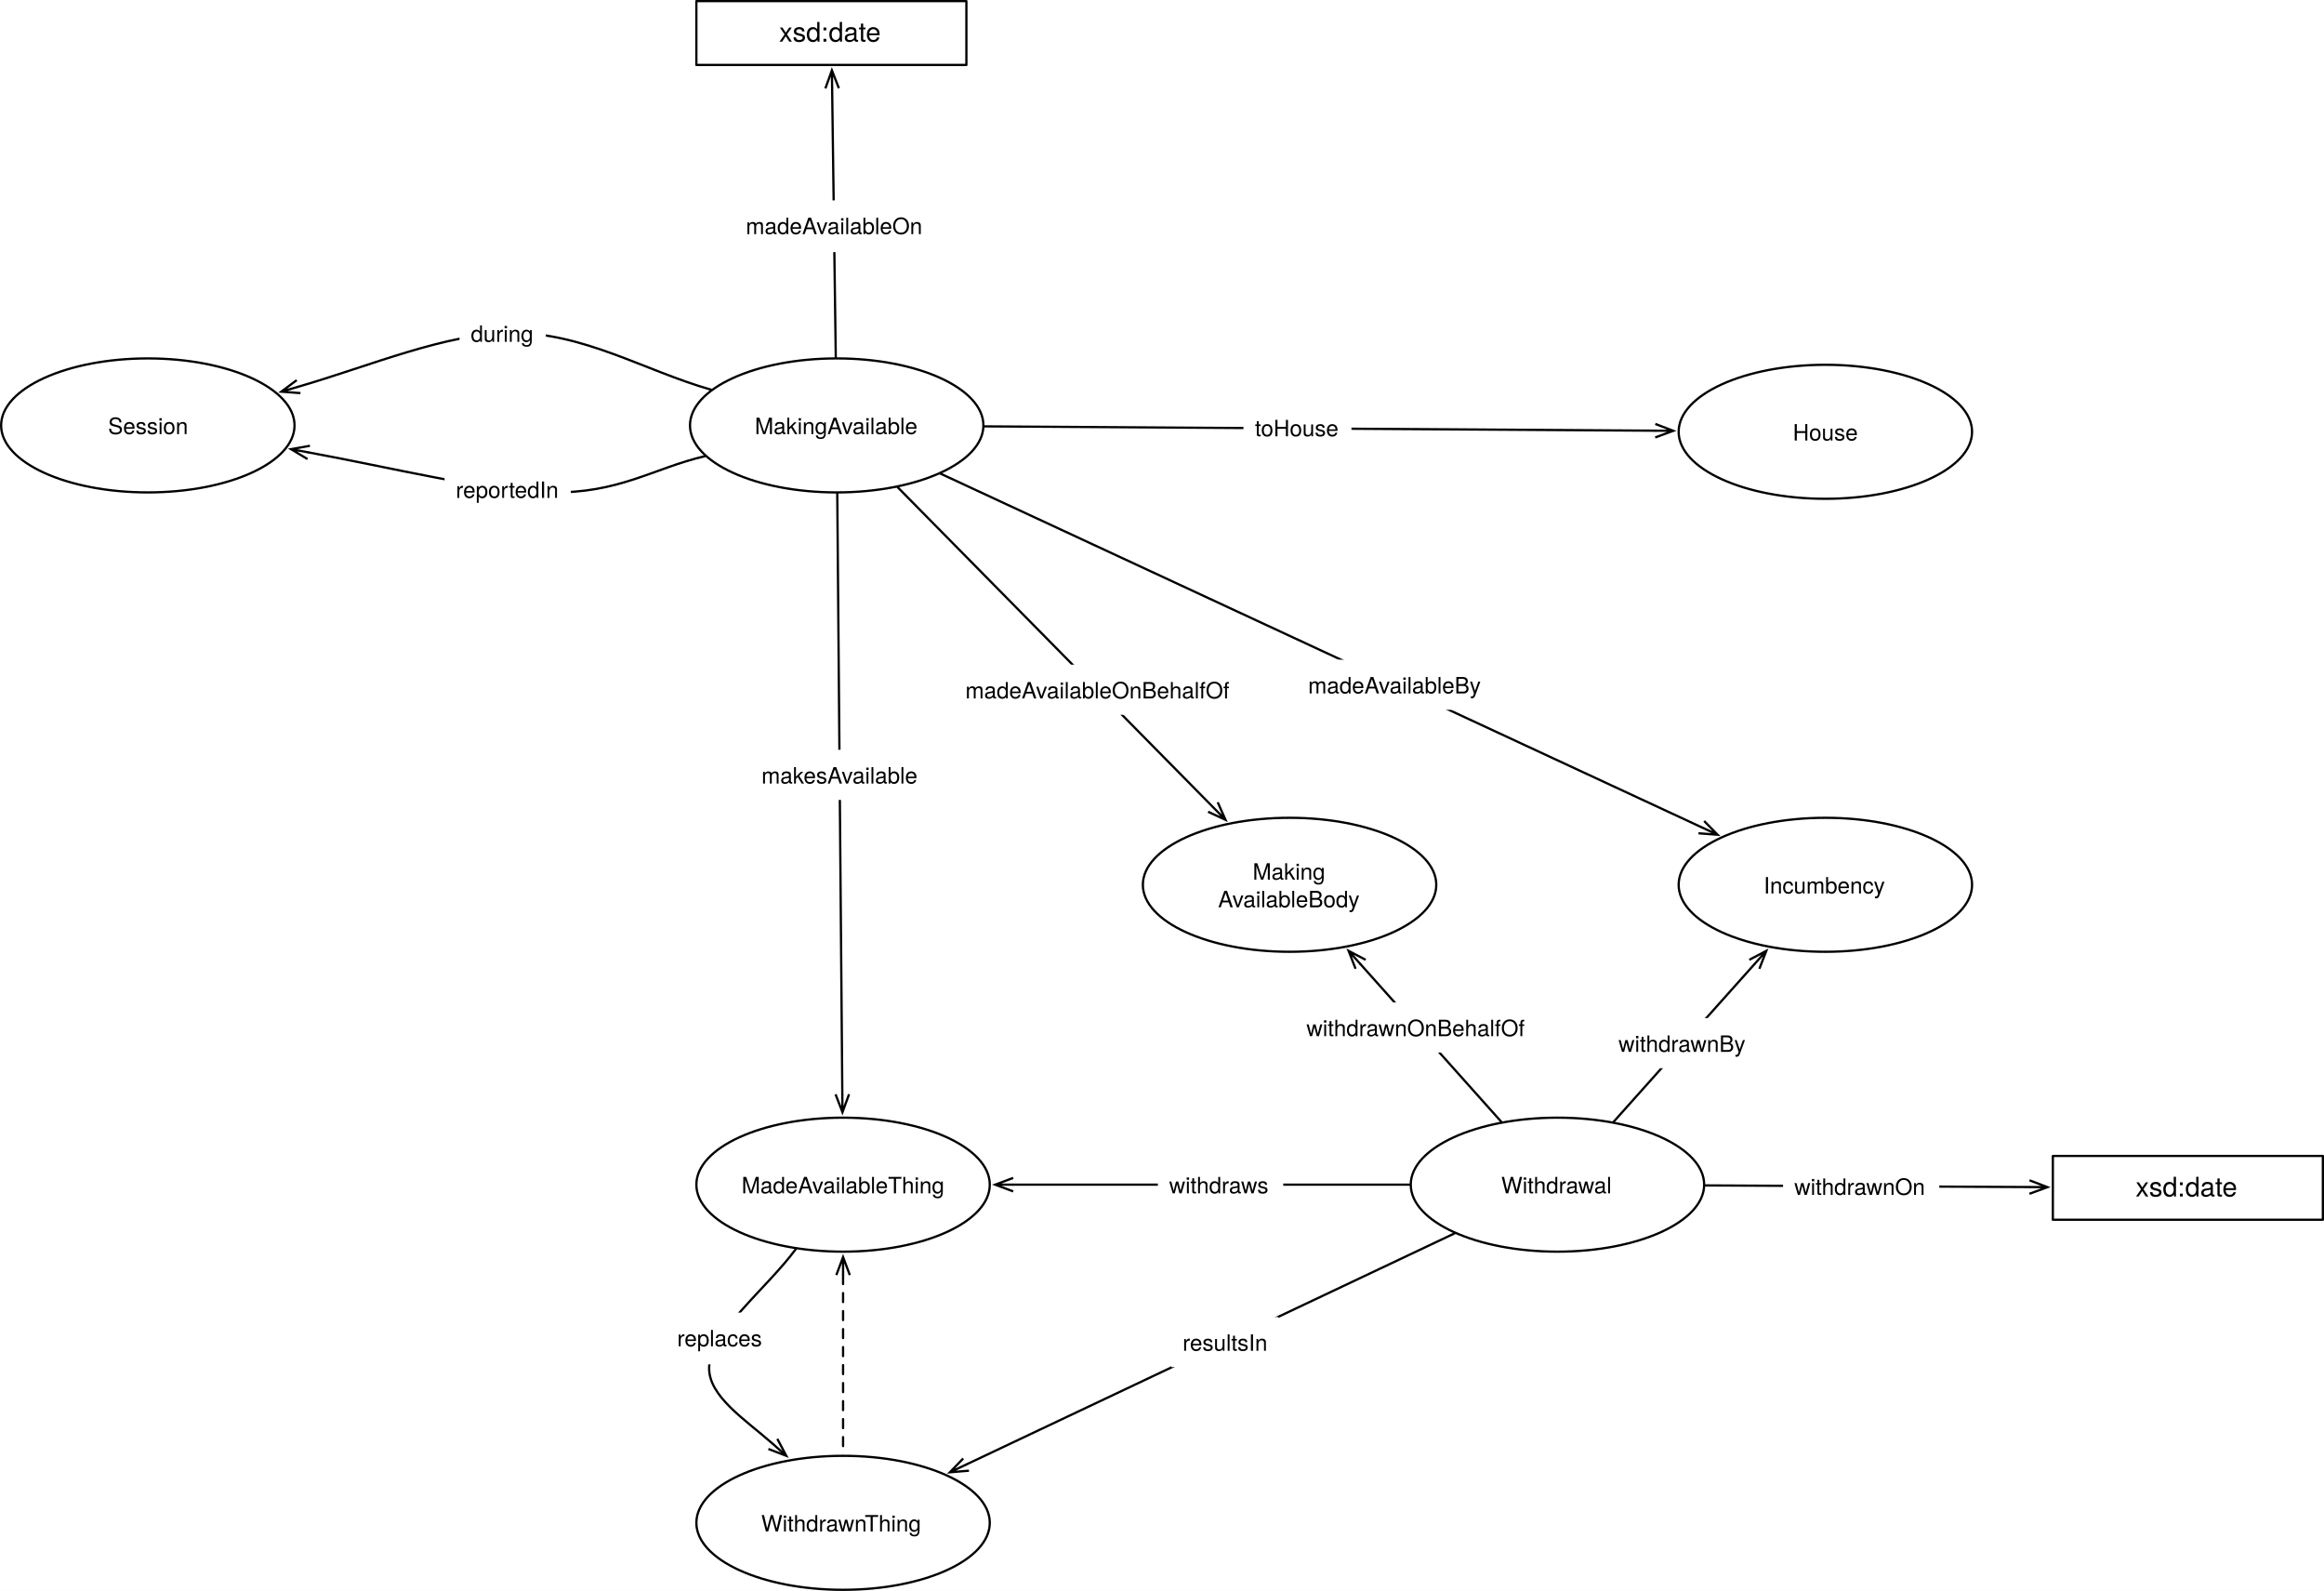
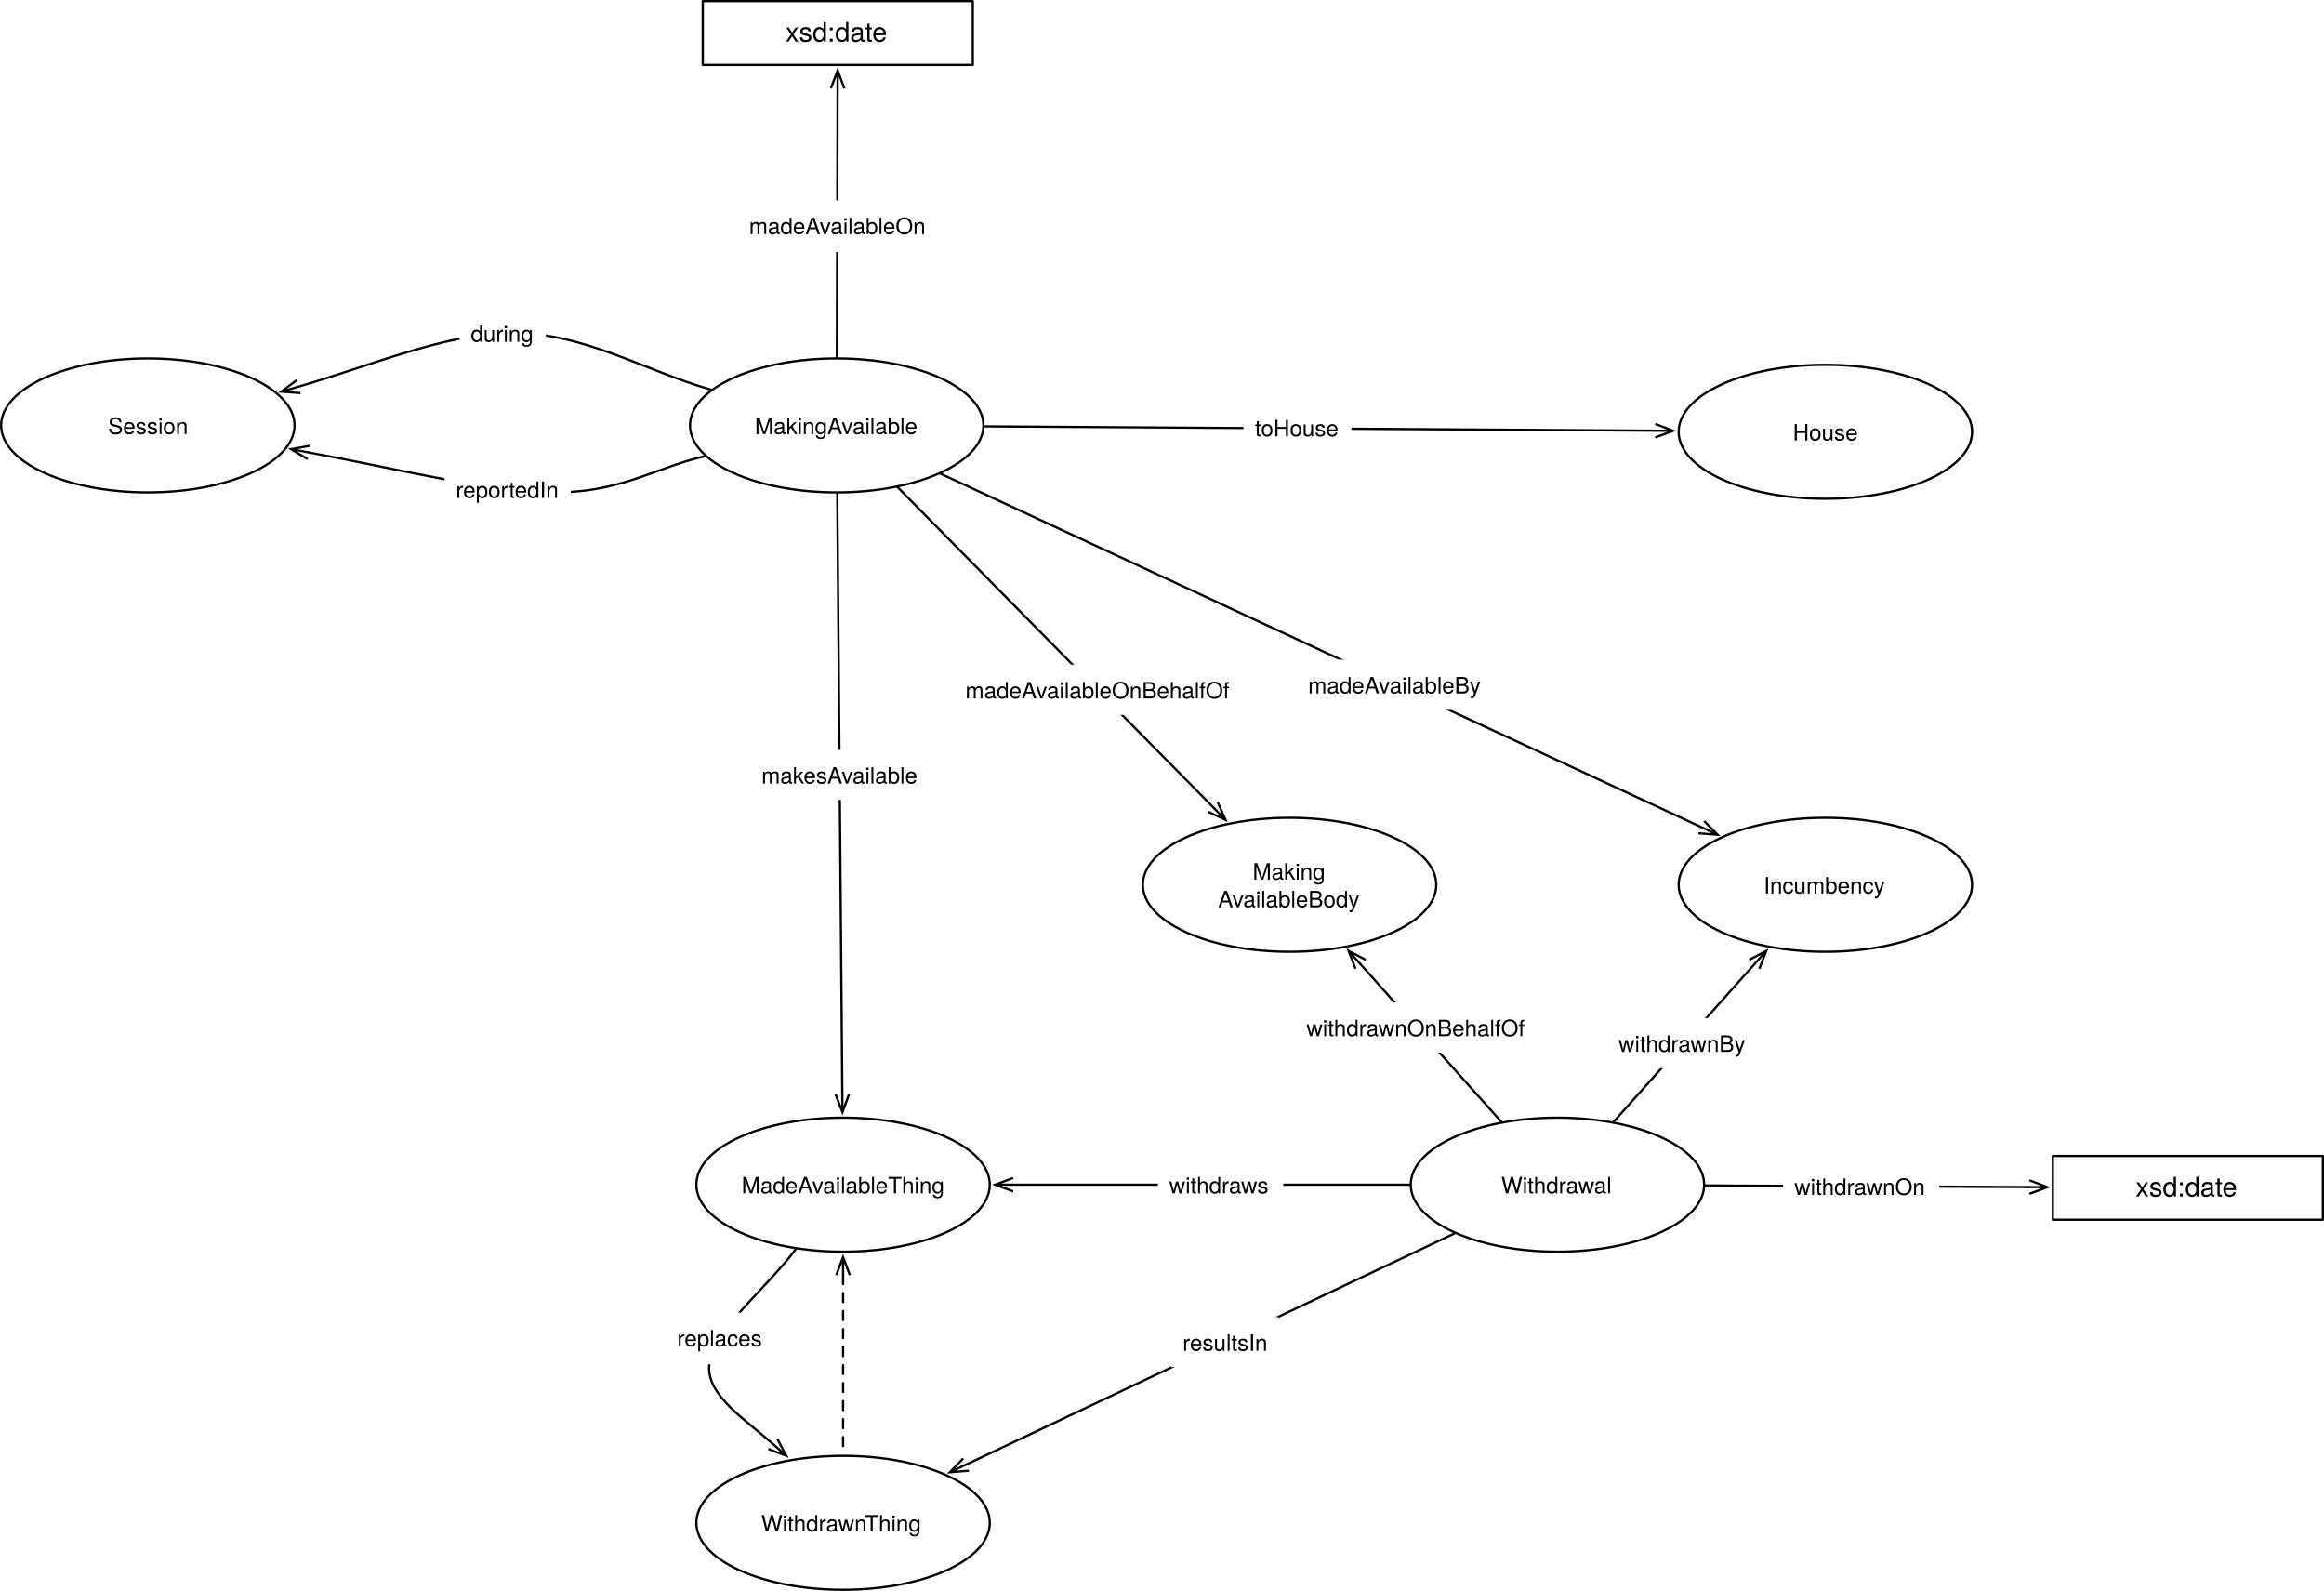
<svg xmlns="http://www.w3.org/2000/svg" version="1.1" viewBox="583.437 81.705 1032.811 706.827" width="1032.811" height="706.827">
  <defs>
    <marker orient="auto" overflow="visible" markerUnits="strokeWidth" id="StickArrow_Marker" stroke-linejoin="miter" stroke-miterlimit="10" viewBox="-1 -4 10 8" markerWidth="10" markerHeight="8" color="black">
      <g>
        <path d="M 8 0 L 0 0 M 0 -3 L 8 0 L 0 3" fill="none" stroke="currentColor" stroke-width="1" />
      </g>
    </marker>
    <marker orient="auto" overflow="visible" markerUnits="strokeWidth" id="StickArrow_Marker_2" stroke-linejoin="miter" stroke-miterlimit="10" viewBox="-9 -4 10 8" markerWidth="10" markerHeight="8" color="black">
      <g>
        <path d="M -8 0 L 0 0 M 0 3 L -8 0 L 0 -3" fill="none" stroke="currentColor" stroke-width="1" />
      </g>
    </marker>
  </defs>
  <g id="Canvas_1" stroke="none" fill="none" stroke-opacity="1" stroke-dasharray="none" fill-opacity="1">
    <rect fill="white" x="583.437" y="81.705" width="1032.811" height="706.827" />
    <g id="Canvas_1_Layer_1">
      <g id="Line_963">
        <line x1="1020.966" y1="271.132" x2="1319.055" y2="273.056" marker-end="url(#StickArrow_Marker)" stroke="black" stroke-linecap="round" stroke-linejoin="round" stroke-width="1" />
      </g>
      <g id="Graphic_964">
        <rect x="1136.039" y="260.53" width="48" height="23" fill="white" />
        <text transform="translate(1141.149 265.5297)" fill="black">
          <tspan font-family="Helvetica Neue" font-size="10" fill="black" x="0" y="10" xml:space="preserve">toHouse</tspan>
        </text>
      </g>
      <g id="Graphic_962">
        <ellipse cx="1394.646" cy="273.543" rx="65.197" ry="29.764" fill="white" />
        <ellipse cx="1394.646" cy="273.543" rx="65.197" ry="29.764" stroke="black" stroke-linecap="round" stroke-linejoin="round" stroke-width="1" />
        <text transform="translate(1347.488 267.4033)" fill="black">
          <tspan font-family="Helvetica Neue" font-size="10" fill="black" x="32.712" y="10" xml:space="preserve">House</tspan>
        </text>
      </g>
      <g id="Graphic_1013">
-         <rect x="892.913" y="82.205" width="120" height="28.346" fill="white" />
-         <rect x="892.913" y="82.205" width="120" height="28.346" stroke="black" stroke-linecap="round" stroke-linejoin="round" stroke-width="1" />
-         <text transform="translate(897.9134 89.20995)" fill="black">
+         <rect x="895.748" y="82.205" width="120" height="28.346" fill="white" />
+         <rect x="895.748" y="82.205" width="120" height="28.346" stroke="black" stroke-linecap="round" stroke-linejoin="round" stroke-width="1" />
+         <text transform="translate(900.748 89.20995)" fill="black">
          <tspan font-family="Helvetica Neue" font-size="12" fill="black" x="31.774" y="11" xml:space="preserve">xsd:date</tspan>
        </text>
      </g>
      <g id="Line_1015">
-         <line x1="954.865" y1="240.445" x2="953.246" y2="120.95" marker-end="url(#StickArrow_Marker)" stroke="black" stroke-linecap="round" stroke-linejoin="round" stroke-width="1" />
+         <line x1="955.358" y1="240.445" x2="955.681" y2="120.951" marker-end="url(#StickArrow_Marker)" stroke="black" stroke-linecap="round" stroke-linejoin="round" stroke-width="1" />
      </g>
      <g id="Graphic_1016">
-         <rect x="909.577" y="170.719" width="89" height="23" fill="white" />
-         <text transform="translate(914.8965 175.7186)" fill="black">
+         <rect x="911.015" y="170.718" width="89" height="23" fill="white" />
+         <text transform="translate(916.3354 175.7183)" fill="black">
          <tspan font-family="Helvetica Neue" font-size="10" fill="black" x="29842795e-20" y="10" xml:space="preserve">madeAvailableOn</tspan>
        </text>
      </g>
      <g id="Graphic_1005">
        <ellipse cx="649.134" cy="270.709" rx="65.197" ry="29.764" fill="white" />
        <ellipse cx="649.134" cy="270.709" rx="65.197" ry="29.764" stroke="black" stroke-linecap="round" stroke-linejoin="round" stroke-width="1" />
        <text transform="translate(601.9764 264.5687)" fill="black">
          <tspan font-family="Helvetica Neue" font-size="10" fill="black" x="29.472" y="10" xml:space="preserve">Session</tspan>
        </text>
      </g>
      <g id="Line_1006">
        <path d="M 899.44 254.834 C 869.866 246.426 842.848 229.396 810.709 229.606 C 781.499 229.797 748.044 244.227 716.134 253.484" marker-end="url(#StickArrow_Marker)" stroke="black" stroke-linecap="round" stroke-linejoin="round" stroke-width="1" />
      </g>
      <g id="Graphic_1007">
        <rect x="787.658" y="218.573" width="38.34" height="22.28" fill="white" />
        <text transform="translate(792.6581 223.5726)" fill="black">
          <tspan font-family="Helvetica Neue" font-size="10" fill="black" x="7105427e-20" y="10" xml:space="preserve">during</tspan>
        </text>
      </g>
      <g id="Graphic_1011">
        <ellipse cx="955.276" cy="270.709" rx="65.197" ry="29.764" fill="white" />
        <ellipse cx="955.276" cy="270.709" rx="65.197" ry="29.764" stroke="black" stroke-linecap="round" stroke-linejoin="round" stroke-width="1" />
        <text transform="translate(908.1181 264.5687)" fill="black">
          <tspan font-family="Helvetica Neue" font-size="10" fill="black" x="10.762" y="10" xml:space="preserve">MakingAvailable</tspan>
        </text>
      </g>
      <g id="Line_1024">
        <path d="M 896.72 284.372 C 873.721 289.738 858.686 301.034 827.716 300.472 C 799.294 299.957 757.433 289.453 720.639 282.712" marker-end="url(#StickArrow_Marker)" stroke="black" stroke-linecap="round" stroke-linejoin="round" stroke-width="1" />
      </g>
      <g id="Graphic_1023">
        <rect x="781.011" y="287.919" width="56.12" height="22.28" fill="white" />
        <text transform="translate(786.0107 292.9191)" fill="black">
          <tspan font-family="Helvetica Neue" font-size="10" fill="black" x="0" y="10" xml:space="preserve">reportedIn</tspan>
        </text>
      </g>
      <g id="Graphic_1025">
        <ellipse cx="1394.646" cy="474.803" rx="65.197" ry="29.764" fill="white" />
        <ellipse cx="1394.646" cy="474.803" rx="65.197" ry="29.764" stroke="black" stroke-linecap="round" stroke-linejoin="round" stroke-width="1" />
        <text transform="translate(1347.488 468.6631)" fill="black">
          <tspan font-family="Helvetica Neue" font-size="10" fill="black" x="19.737" y="10" xml:space="preserve">Incumbency</tspan>
        </text>
      </g>
      <g id="Line_1027">
        <line x1="1001.428" y1="292.147" x2="1339.514" y2="449.194" marker-end="url(#StickArrow_Marker)" stroke="black" stroke-linecap="round" stroke-linejoin="round" stroke-width="1" />
      </g>
      <g id="Graphic_1026">
        <rect x="1159.78" y="374.782" width="87.05" height="22.28" fill="white" />
        <text transform="translate(1164.78 379.7822)" fill="black">
          <tspan font-family="Helvetica Neue" font-size="10" fill="black" x="0" y="10" xml:space="preserve">madeAvailableBy</tspan>
        </text>
      </g>
      <g id="Graphic_1031">
        <ellipse cx="958.11" cy="608.032" rx="65.197" ry="29.764" fill="white" />
        <ellipse cx="958.11" cy="608.032" rx="65.197" ry="29.764" stroke="black" stroke-linecap="round" stroke-linejoin="round" stroke-width="1" />
        <text transform="translate(910.9528 601.8915)" fill="black">
          <tspan font-family="Helvetica Neue" font-size="10" fill="black" x="2.057" y="10" xml:space="preserve">MadeAvailableThing</tspan>
        </text>
      </g>
      <g id="Line_1033">
        <line x1="955.53" y1="300.972" x2="957.773" y2="567.868" marker-end="url(#StickArrow_Marker)" stroke="black" stroke-linecap="round" stroke-linejoin="round" stroke-width="1" />
      </g>
      <g id="Graphic_1032">
        <rect x="916.85" y="414.819" width="79.46" height="22.28" fill="white" />
        <text transform="translate(921.8502 419.8193)" fill="black">
          <tspan font-family="Helvetica Neue" font-size="10" fill="black" x="0" y="10" xml:space="preserve">makesAvailable</tspan>
        </text>
      </g>
      <g id="Graphic_1034">
        <ellipse cx="1275.591" cy="608.032" rx="65.197" ry="29.764" fill="white" />
        <ellipse cx="1275.591" cy="608.032" rx="65.197" ry="29.764" stroke="black" stroke-linecap="round" stroke-linejoin="round" stroke-width="1" />
        <text transform="translate(1228.433 601.8915)" fill="black">
          <tspan font-family="Helvetica Neue" font-size="10" fill="black" x="22.162" y="10" xml:space="preserve">Withdrawal</tspan>
        </text>
      </g>
      <g id="Line_1036">
        <line x1="1209.894" y1="608.032" x2="1033.707" y2="608.032" marker-end="url(#StickArrow_Marker)" stroke="black" stroke-linecap="round" stroke-linejoin="round" stroke-width="1" />
      </g>
      <g id="Graphic_1035">
        <rect x="1098.006" y="596.891" width="55.72" height="22.28" fill="white" />
        <text transform="translate(1103.006 601.8915)" fill="black">
          <tspan font-family="Helvetica Neue" font-size="10" fill="black" x="58264504e-20" y="10" xml:space="preserve">withdraws</tspan>
        </text>
      </g>
      <g id="Graphic_1037">
        <ellipse cx="958.11" cy="758.268" rx="65.197" ry="29.764" fill="white" />
        <ellipse cx="958.11" cy="758.268" rx="65.197" ry="29.764" stroke="black" stroke-linecap="round" stroke-linejoin="round" stroke-width="1" />
        <text transform="translate(910.9528 752.1277)" fill="black">
          <tspan font-family="Helvetica Neue" font-size="10" fill="black" x="10.767" y="10" xml:space="preserve">WithdrawnThing</tspan>
        </text>
      </g>
      <g id="Line_1039">
        <line x1="1229.872" y1="629.666" x2="1012.777" y2="732.399" marker-end="url(#StickArrow_Marker)" stroke="black" stroke-linecap="round" stroke-linejoin="round" stroke-width="1" />
      </g>
      <g id="Graphic_1038">
        <rect x="1104.002" y="666.827" width="47.6" height="22.28" fill="white" />
        <text transform="translate(1109.002 671.827)" fill="black">
          <tspan font-family="Helvetica Neue" font-size="10" fill="black" x="0" y="10" xml:space="preserve">resultsIn</tspan>
        </text>
      </g>
      <g id="Line_1042">
        <line x1="958.11" y1="648.195" x2="958.11" y2="728.004" marker-start="url(#StickArrow_Marker_2)" stroke="black" stroke-linecap="round" stroke-linejoin="round" stroke-dasharray="4.0,4.0" stroke-width="1" />
      </g>
      <g id="Graphic_1049">
        <rect x="1495.748" y="595.276" width="120" height="28.346" fill="white" />
        <rect x="1495.748" y="595.276" width="120" height="28.346" stroke="black" stroke-linecap="round" stroke-linejoin="round" stroke-width="1" />
        <text transform="translate(1500.748 602.2808)" fill="black">
          <tspan font-family="Helvetica Neue" font-size="12" fill="black" x="31.774" y="11" xml:space="preserve">xsd:date</tspan>
        </text>
      </g>
      <g id="Line_1048">
        <line x1="1341.283" y1="608.364" x2="1485.348" y2="609.093" marker-end="url(#StickArrow_Marker)" stroke="black" stroke-linecap="round" stroke-linejoin="round" stroke-width="1" />
      </g>
      <g id="Graphic_1047">
        <rect x="1375.847" y="597.574" width="69.44" height="22.28" fill="white" />
        <text transform="translate(1380.847 602.5743)" fill="black">
          <tspan font-family="Helvetica Neue" font-size="10" fill="black" x="0" y="10" xml:space="preserve">withdrawnOn</tspan>
        </text>
      </g>
      <g id="Line_1051">
        <line x1="1300.557" y1="580.093" x2="1363.082" y2="510.124" marker-end="url(#StickArrow_Marker)" stroke="black" stroke-linecap="round" stroke-linejoin="round" stroke-width="1" />
      </g>
      <g id="Graphic_1050">
        <rect x="1297.704" y="534.025" width="68.13" height="22.28" fill="white" />
        <text transform="translate(1302.704 539.025)" fill="black">
          <tspan font-family="Helvetica Neue" font-size="10" fill="black" x="50803806e-20" y="10" xml:space="preserve">withdrawnBy</tspan>
        </text>
      </g>
      <g id="Graphic_1056">
        <ellipse cx="1156.535" cy="474.803" rx="65.197" ry="29.764" fill="white" />
        <ellipse cx="1156.535" cy="474.803" rx="65.197" ry="29.764" stroke="black" stroke-linecap="round" stroke-linejoin="round" stroke-width="1" />
        <text transform="translate(1109.378 462.5231)" fill="black">
          <tspan font-family="Helvetica Neue" font-size="10" fill="black" x="30.762" y="10" xml:space="preserve">Making</tspan>
          <tspan font-family="Helvetica Neue" font-size="10" fill="black" x="15.397" y="22.28" xml:space="preserve">AvailableBody</tspan>
        </text>
      </g>
      <g id="Line_1058">
        <line x1="982.397" y1="298.212" x2="1122.462" y2="440.25" marker-end="url(#StickArrow_Marker)" stroke="black" stroke-linecap="round" stroke-linejoin="round" stroke-width="1" />
      </g>
      <g id="Graphic_1057">
        <rect x="1007.461" y="377.01" width="127.25" height="22.28" fill="white" />
        <text transform="translate(1012.461 382.0104)" fill="black">
          <tspan font-family="Helvetica Neue" font-size="10" fill="black" x="14210855e-21" y="10" xml:space="preserve">madeAvailableOnBehalfOf</tspan>
        </text>
      </g>
      <g id="Line_1060">
        <line x1="1250.624" y1="580.093" x2="1188.099" y2="510.124" marker-end="url(#StickArrow_Marker)" stroke="black" stroke-linecap="round" stroke-linejoin="round" stroke-width="1" />
      </g>
      <g id="Graphic_1059">
        <rect x="1159.029" y="527.066" width="108.33" height="22.28" fill="white" />
        <text transform="translate(1164.029 532.0664)" fill="black">
          <tspan font-family="Helvetica Neue" font-size="10" fill="black" x="881073e-18" y="10" xml:space="preserve">withdrawnOnBehalfOf</tspan>
        </text>
      </g>
      <g id="Line_1062">
        <path d="M 937.09 636.661 C 924.255 654.141 899.108 673.522 898.583 689.107 C 898.148 701.995 914.55 712.293 926.903 723.213" marker-end="url(#StickArrow_Marker)" stroke="black" stroke-linecap="round" stroke-linejoin="round" stroke-width="1" />
      </g>
      <g id="Graphic_1061">
        <rect x="879.282" y="664.868" width="48" height="23" fill="white" />
        <text transform="translate(884.3923 669.8677)" fill="black">
          <tspan font-family="Helvetica Neue" font-size="10" fill="black" x="0" y="10" xml:space="preserve">replaces</tspan>
        </text>
      </g>
    </g>
  </g>
</svg>
